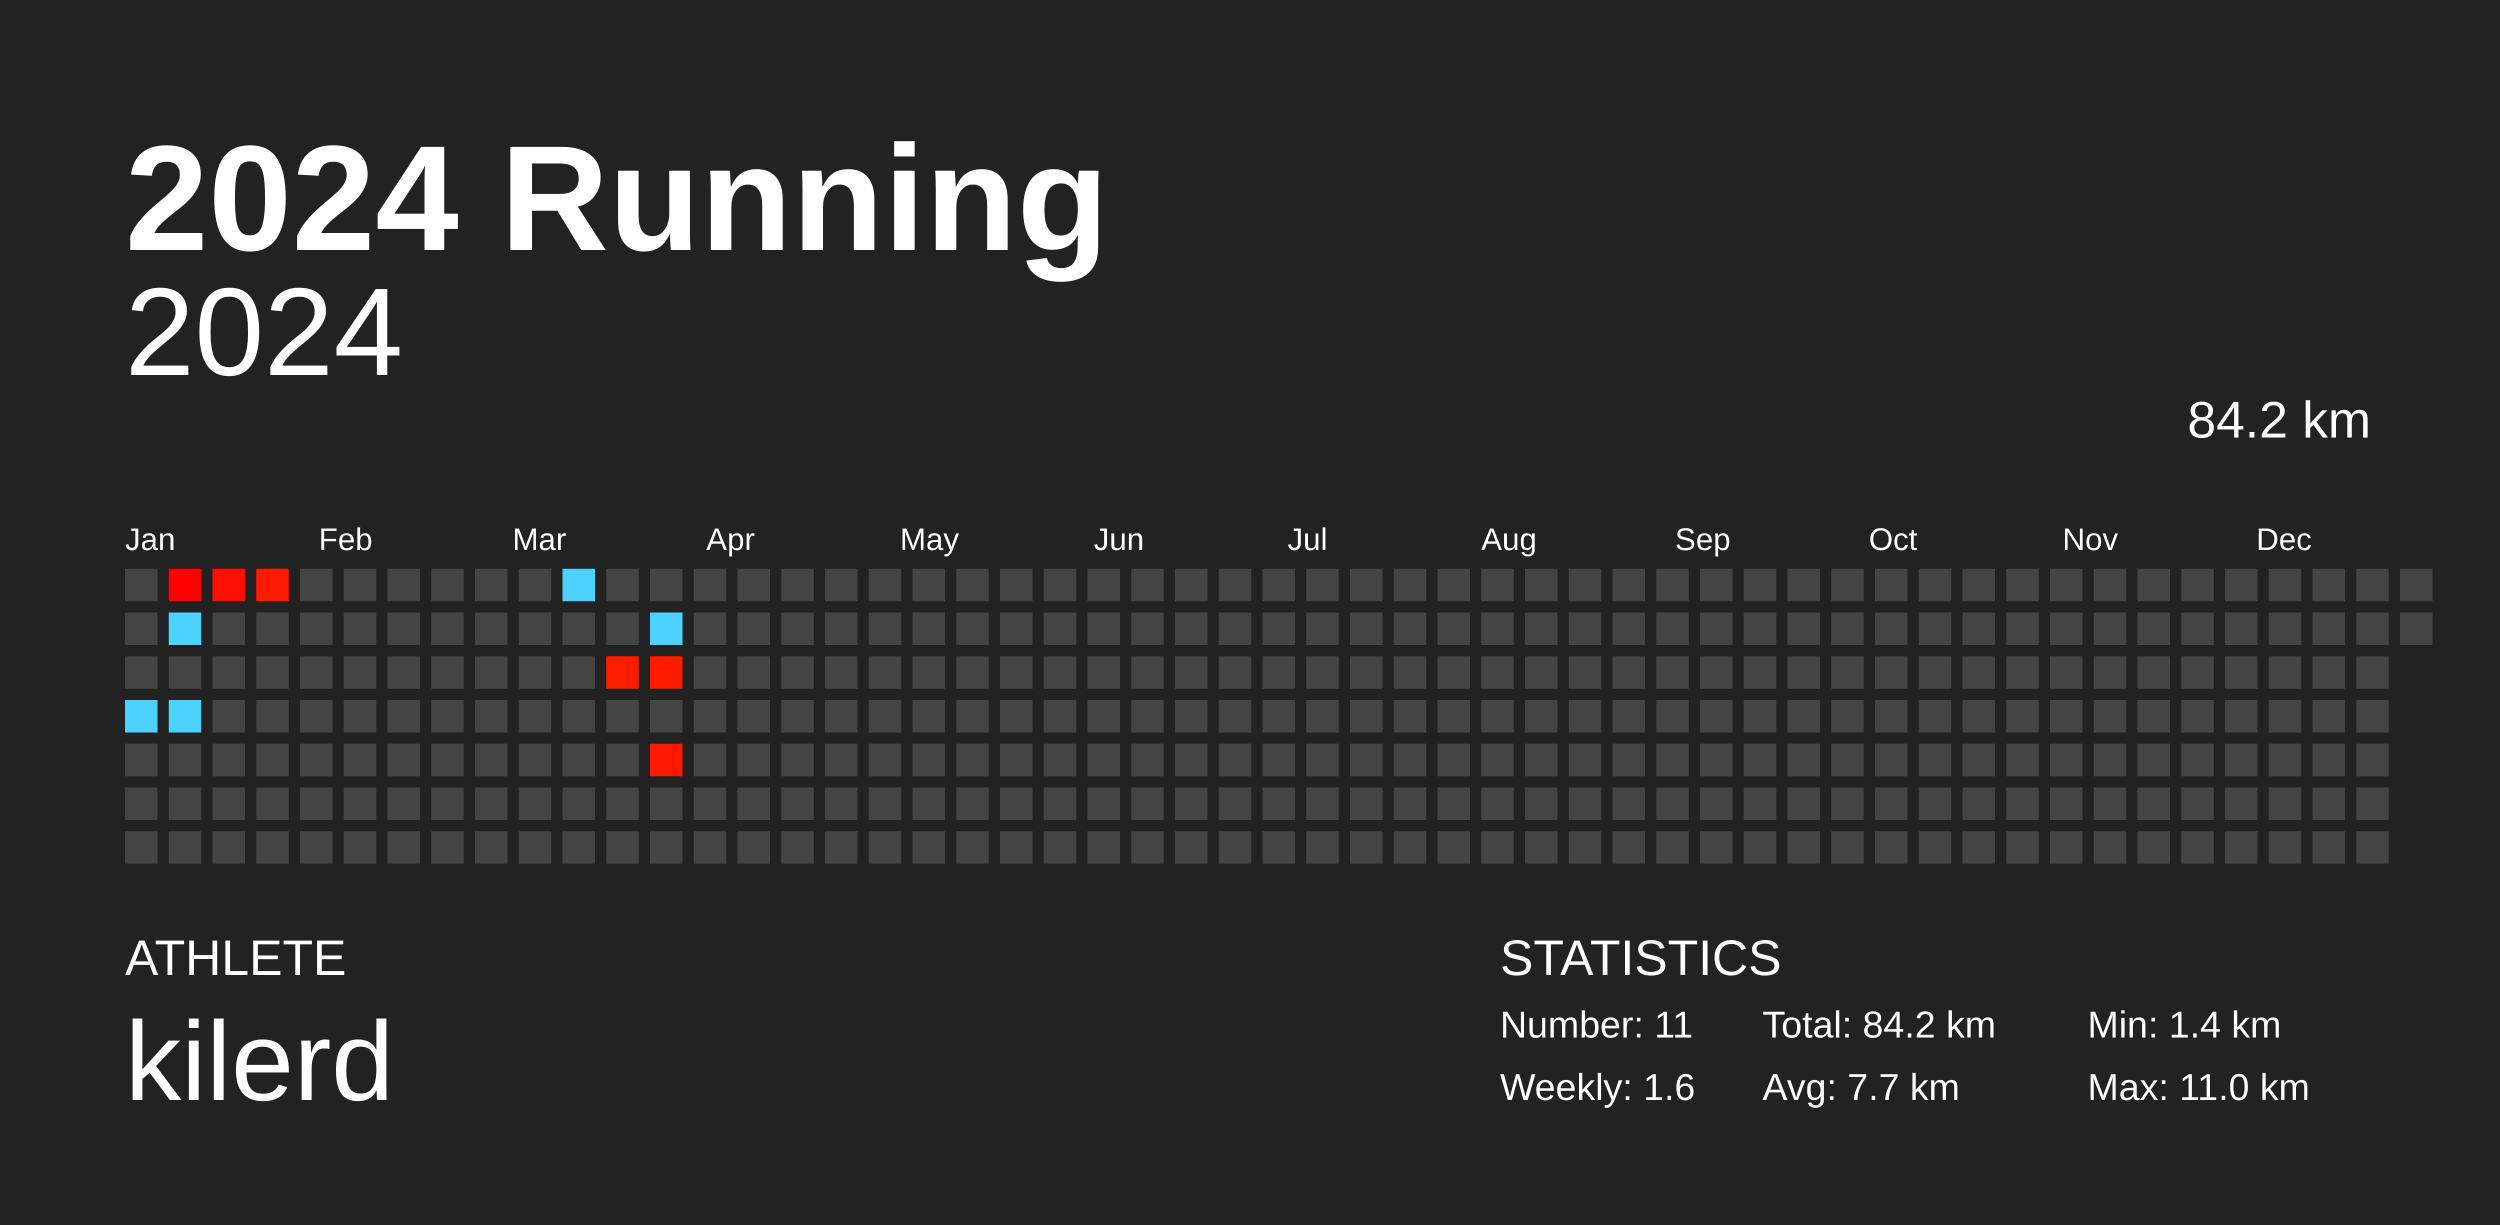
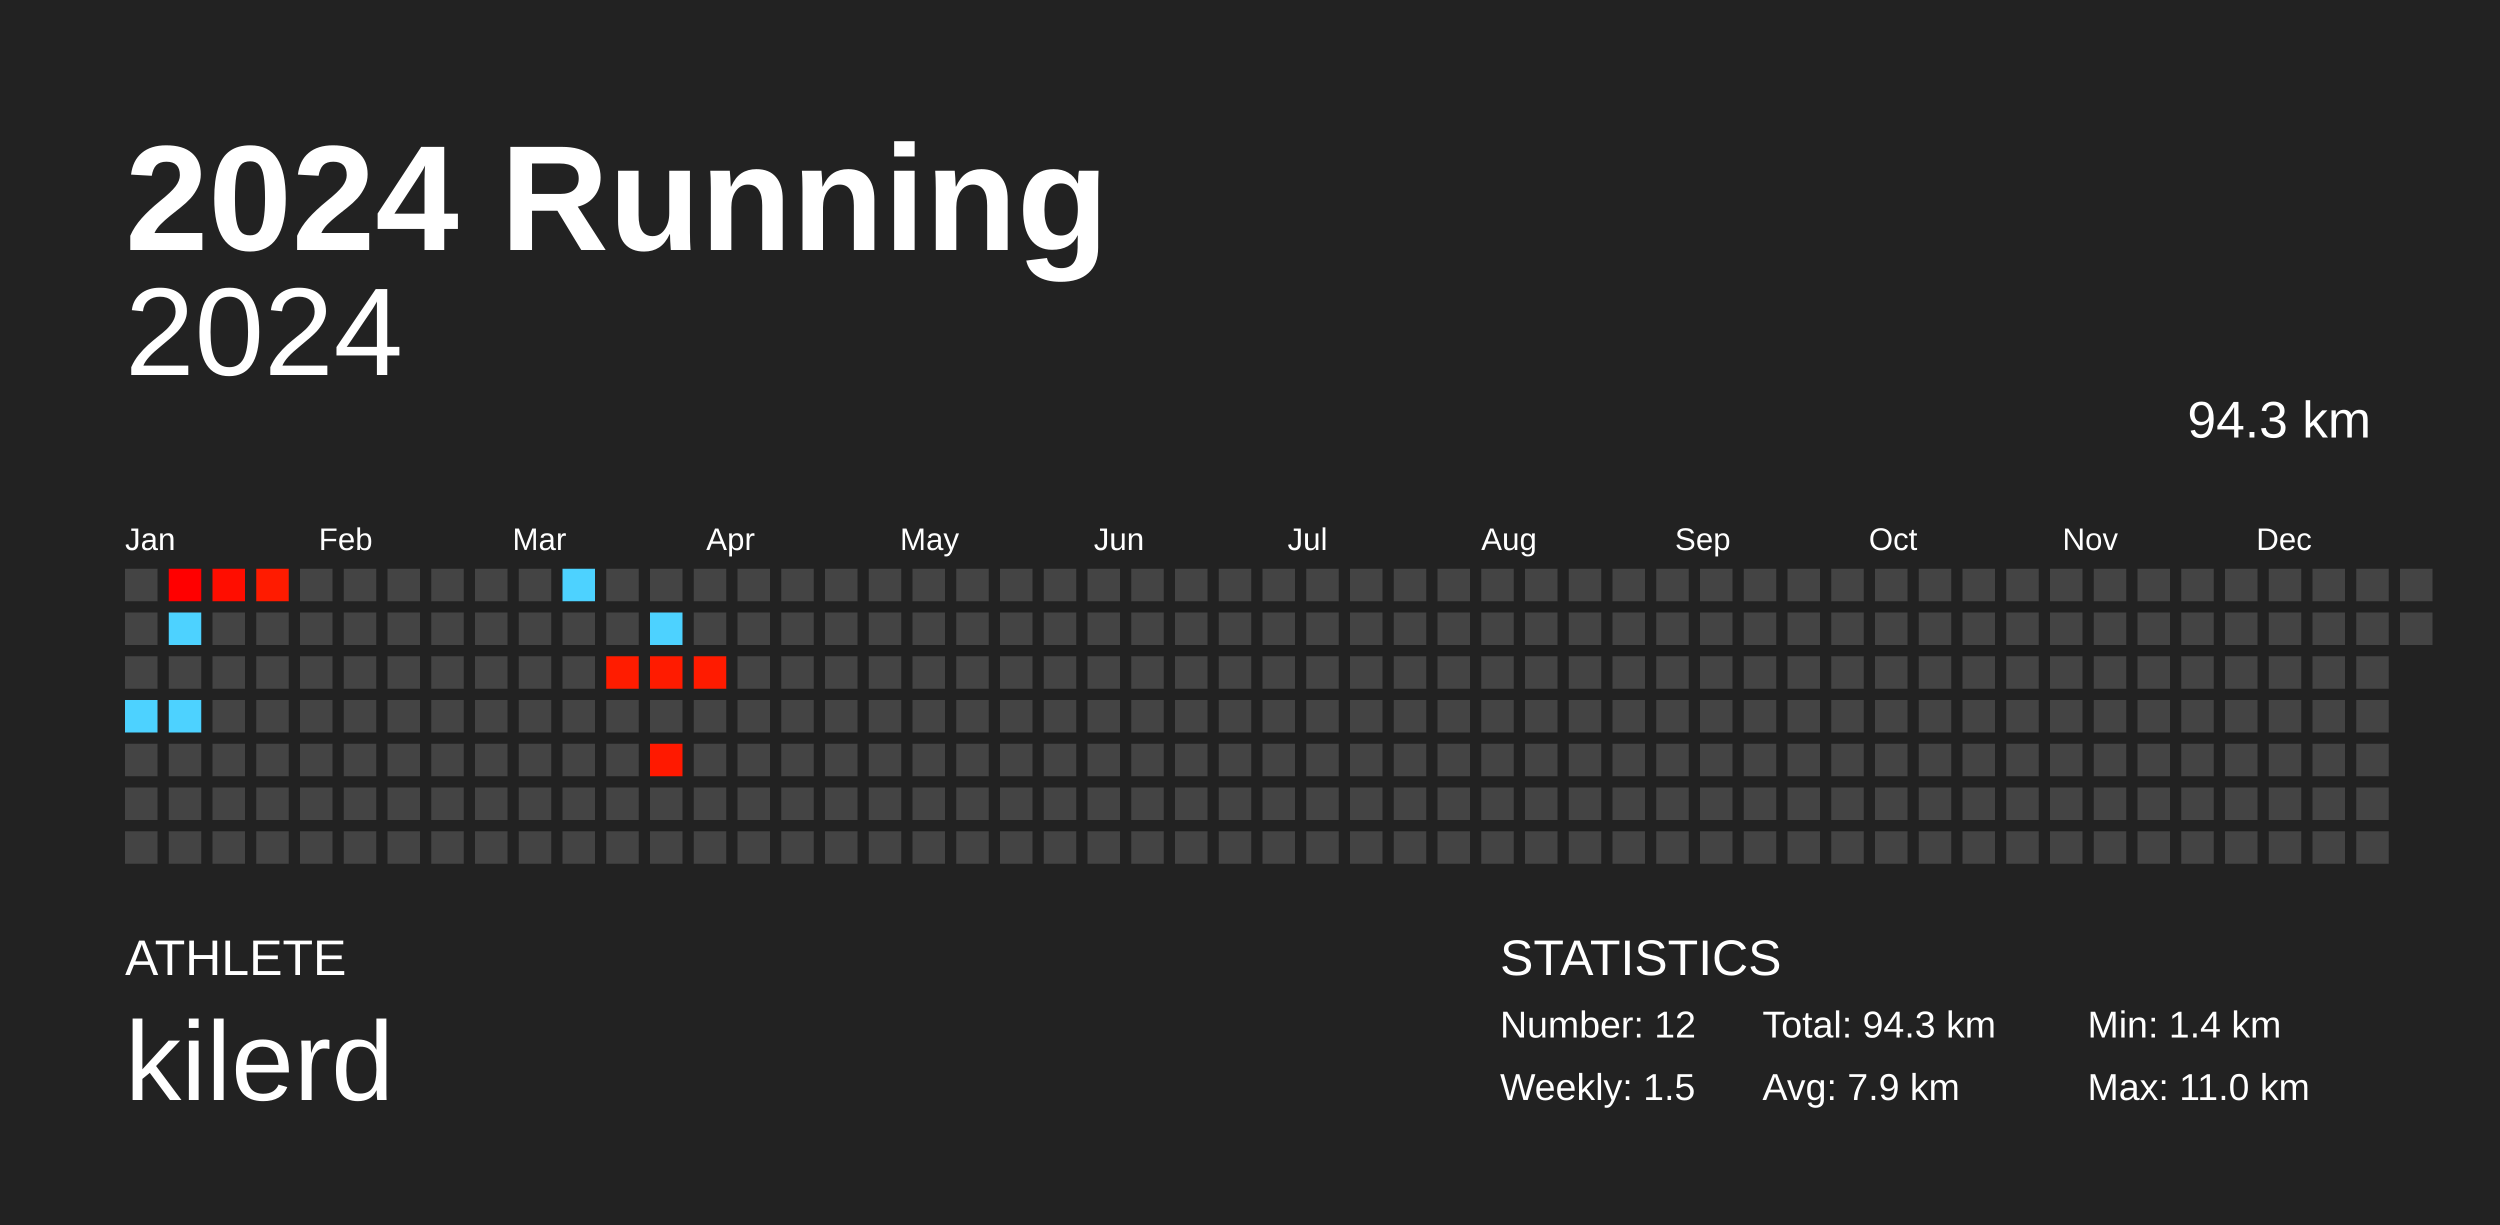
<svg xmlns="http://www.w3.org/2000/svg" baseProfile="full" height="98mm" version="1.1" viewBox="0,0,200,98" width="200mm">
  <defs />
  <rect fill="#222222" height="98" width="200" x="0" y="0" />
  <text fill="#FFFFFF" style="font-size:12px; font-family:Arial; font-weight:bold;" x="10" y="20">2024 Running</text>
  <text fill="#FFFFFF" style="font-size:4px; font-family:Arial" x="10" y="78">ATHLETE</text>
  <text fill="#FFFFFF" style="font-size:9px; font-family:Arial" x="10" y="88">kilerd</text>
  <text fill="#FFFFFF" style="font-size:4px; font-family:Arial" x="120" y="78">STATISTICS</text>
-   <text fill="#FFFFFF" style="font-size:3px; font-family:Arial" x="120" y="83">Number: 11</text>
-   <text fill="#FFFFFF" style="font-size:3px; font-family:Arial" x="120" y="88">Weekly: 1.6</text>
-   <text fill="#FFFFFF" style="font-size:3px; font-family:Arial" x="141" y="83">Total: 84.2 km</text>
-   <text fill="#FFFFFF" style="font-size:3px; font-family:Arial" x="141" y="88">Avg: 7.7 km</text>
+   <text fill="#FFFFFF" style="font-size:3px; font-family:Arial" x="120" y="83">Number: 12</text>
+   <text fill="#FFFFFF" style="font-size:3px; font-family:Arial" x="120" y="88">Weekly: 1.5</text>
+   <text fill="#FFFFFF" style="font-size:3px; font-family:Arial" x="141" y="83">Total: 94.3 km</text>
+   <text fill="#FFFFFF" style="font-size:3px; font-family:Arial" x="141" y="88">Avg: 7.9 km</text>
  <text fill="#FFFFFF" style="font-size:3px; font-family:Arial" x="167" y="83">Min: 1.4 km</text>
  <text fill="#FFFFFF" style="font-size:3px; font-family:Arial" x="167" y="88">Max: 11.0 km</text>
  <text alignment-baseline="hanging" fill="#FFFFFF" style="font-size:10.0px; font-family:Arial;" x="10" y="30">2024</text>
-   <text alignment-baseline="hanging" fill="#FFFFFF" style="font-size:4.125px; font-family:Arial;" x="175" y="35">84.2 km</text>
+   <text alignment-baseline="hanging" fill="#FFFFFF" style="font-size:4.125px; font-family:Arial;" x="175" y="35">94.3 km</text>
  <text fill="#FFFFFF" style="font-size:2.5px; font-family:Arial" x="10.0" y="44">Jan</text>
  <text fill="#FFFFFF" style="font-size:2.5px; font-family:Arial" x="25.5" y="44">Feb</text>
  <text fill="#FFFFFF" style="font-size:2.5px; font-family:Arial" x="41.0" y="44">Mar</text>
  <text fill="#FFFFFF" style="font-size:2.5px; font-family:Arial" x="56.5" y="44">Apr</text>
  <text fill="#FFFFFF" style="font-size:2.5px; font-family:Arial" x="72.0" y="44">May</text>
  <text fill="#FFFFFF" style="font-size:2.5px; font-family:Arial" x="87.5" y="44">Jun</text>
  <text fill="#FFFFFF" style="font-size:2.5px; font-family:Arial" x="103.0" y="44">Jul</text>
  <text fill="#FFFFFF" style="font-size:2.5px; font-family:Arial" x="118.5" y="44">Aug</text>
  <text fill="#FFFFFF" style="font-size:2.5px; font-family:Arial" x="134.0" y="44">Sep</text>
  <text fill="#FFFFFF" style="font-size:2.5px; font-family:Arial" x="149.5" y="44">Oct</text>
  <text fill="#FFFFFF" style="font-size:2.5px; font-family:Arial" x="165.0" y="44">Nov</text>
  <text fill="#FFFFFF" style="font-size:2.5px; font-family:Arial" x="180.5" y="44">Dec</text>
  <rect fill="#444444" height="2.6" width="2.6" x="10.0" y="45.5" />
  <rect fill="#444444" height="2.6" width="2.6" x="10.0" y="49.0" />
  <rect fill="#444444" height="2.6" width="2.6" x="10.0" y="52.5" />
  <rect fill="#4dd2ff" height="2.6" width="2.6" x="10.0" y="56.0" />
  <rect fill="#444444" height="2.6" width="2.6" x="10.0" y="59.5" />
  <rect fill="#444444" height="2.6" width="2.6" x="10.0" y="63.0" />
  <rect fill="#444444" height="2.6" width="2.6" x="10.0" y="66.5" />
  <rect fill="#ff0000" height="2.6" width="2.6" x="13.5" y="45.5" />
  <rect fill="#4dd2ff" height="2.6" width="2.6" x="13.5" y="49.0" />
  <rect fill="#444444" height="2.6" width="2.6" x="13.5" y="52.5" />
  <rect fill="#4dd2ff" height="2.6" width="2.6" x="13.5" y="56.0" />
  <rect fill="#444444" height="2.6" width="2.6" x="13.5" y="59.5" />
  <rect fill="#444444" height="2.6" width="2.6" x="13.5" y="63.0" />
  <rect fill="#444444" height="2.6" width="2.6" x="13.5" y="66.5" />
  <rect fill="#ff0d00" height="2.6" width="2.6" x="17.0" y="45.5" />
  <rect fill="#444444" height="2.6" width="2.6" x="17.0" y="49.0" />
  <rect fill="#444444" height="2.6" width="2.6" x="17.0" y="52.5" />
  <rect fill="#444444" height="2.6" width="2.6" x="17.0" y="56.0" />
  <rect fill="#444444" height="2.6" width="2.6" x="17.0" y="59.5" />
  <rect fill="#444444" height="2.6" width="2.6" x="17.0" y="63.0" />
  <rect fill="#444444" height="2.6" width="2.6" x="17.0" y="66.5" />
  <rect fill="#ff1b00" height="2.6" width="2.6" x="20.5" y="45.5" />
  <rect fill="#444444" height="2.6" width="2.6" x="20.5" y="49.0" />
  <rect fill="#444444" height="2.6" width="2.6" x="20.5" y="52.5" />
  <rect fill="#444444" height="2.6" width="2.6" x="20.5" y="56.0" />
  <rect fill="#444444" height="2.6" width="2.6" x="20.5" y="59.5" />
  <rect fill="#444444" height="2.6" width="2.6" x="20.5" y="63.0" />
  <rect fill="#444444" height="2.6" width="2.6" x="20.5" y="66.5" />
  <rect fill="#444444" height="2.6" width="2.6" x="24.0" y="45.5" />
  <rect fill="#444444" height="2.6" width="2.6" x="24.0" y="49.0" />
  <rect fill="#444444" height="2.6" width="2.6" x="24.0" y="52.5" />
  <rect fill="#444444" height="2.6" width="2.6" x="24.0" y="56.0" />
  <rect fill="#444444" height="2.6" width="2.6" x="24.0" y="59.5" />
  <rect fill="#444444" height="2.6" width="2.6" x="24.0" y="63.0" />
  <rect fill="#444444" height="2.6" width="2.6" x="24.0" y="66.5" />
  <rect fill="#444444" height="2.6" width="2.6" x="27.5" y="45.5" />
  <rect fill="#444444" height="2.6" width="2.6" x="27.5" y="49.0" />
  <rect fill="#444444" height="2.6" width="2.6" x="27.5" y="52.5" />
  <rect fill="#444444" height="2.6" width="2.6" x="27.5" y="56.0" />
  <rect fill="#444444" height="2.6" width="2.6" x="27.5" y="59.5" />
  <rect fill="#444444" height="2.6" width="2.6" x="27.5" y="63.0" />
  <rect fill="#444444" height="2.6" width="2.6" x="27.5" y="66.5" />
  <rect fill="#444444" height="2.6" width="2.6" x="31.0" y="45.5" />
  <rect fill="#444444" height="2.6" width="2.6" x="31.0" y="49.0" />
  <rect fill="#444444" height="2.6" width="2.6" x="31.0" y="52.5" />
  <rect fill="#444444" height="2.6" width="2.6" x="31.0" y="56.0" />
  <rect fill="#444444" height="2.6" width="2.6" x="31.0" y="59.5" />
  <rect fill="#444444" height="2.6" width="2.6" x="31.0" y="63.0" />
  <rect fill="#444444" height="2.6" width="2.6" x="31.0" y="66.5" />
  <rect fill="#444444" height="2.6" width="2.6" x="34.5" y="45.5" />
  <rect fill="#444444" height="2.6" width="2.6" x="34.5" y="49.0" />
  <rect fill="#444444" height="2.6" width="2.6" x="34.5" y="52.5" />
  <rect fill="#444444" height="2.6" width="2.6" x="34.5" y="56.0" />
  <rect fill="#444444" height="2.6" width="2.6" x="34.5" y="59.5" />
  <rect fill="#444444" height="2.6" width="2.6" x="34.5" y="63.0" />
  <rect fill="#444444" height="2.6" width="2.6" x="34.5" y="66.5" />
  <rect fill="#444444" height="2.6" width="2.6" x="38.0" y="45.5" />
  <rect fill="#444444" height="2.6" width="2.6" x="38.0" y="49.0" />
  <rect fill="#444444" height="2.6" width="2.6" x="38.0" y="52.5" />
  <rect fill="#444444" height="2.6" width="2.6" x="38.0" y="56.0" />
  <rect fill="#444444" height="2.6" width="2.6" x="38.0" y="59.5" />
  <rect fill="#444444" height="2.6" width="2.6" x="38.0" y="63.0" />
  <rect fill="#444444" height="2.6" width="2.6" x="38.0" y="66.5" />
  <rect fill="#444444" height="2.6" width="2.6" x="41.5" y="45.5" />
  <rect fill="#444444" height="2.6" width="2.6" x="41.5" y="49.0" />
  <rect fill="#444444" height="2.6" width="2.6" x="41.5" y="52.5" />
  <rect fill="#444444" height="2.6" width="2.6" x="41.5" y="56.0" />
  <rect fill="#444444" height="2.6" width="2.6" x="41.5" y="59.5" />
  <rect fill="#444444" height="2.6" width="2.6" x="41.5" y="63.0" />
  <rect fill="#444444" height="2.6" width="2.6" x="41.5" y="66.5" />
  <rect fill="#4dd2ff" height="2.6" width="2.6" x="45.0" y="45.5" />
  <rect fill="#444444" height="2.6" width="2.6" x="45.0" y="49.0" />
  <rect fill="#444444" height="2.6" width="2.6" x="45.0" y="52.5" />
  <rect fill="#444444" height="2.6" width="2.6" x="45.0" y="56.0" />
  <rect fill="#444444" height="2.6" width="2.6" x="45.0" y="59.5" />
  <rect fill="#444444" height="2.6" width="2.6" x="45.0" y="63.0" />
  <rect fill="#444444" height="2.6" width="2.6" x="45.0" y="66.5" />
  <rect fill="#444444" height="2.6" width="2.6" x="48.5" y="45.5" />
  <rect fill="#444444" height="2.6" width="2.6" x="48.5" y="49.0" />
  <rect fill="#ff1c00" height="2.6" width="2.6" x="48.5" y="52.5" />
  <rect fill="#444444" height="2.6" width="2.6" x="48.5" y="56.0" />
  <rect fill="#444444" height="2.6" width="2.6" x="48.5" y="59.5" />
  <rect fill="#444444" height="2.6" width="2.6" x="48.5" y="63.0" />
  <rect fill="#444444" height="2.6" width="2.6" x="48.5" y="66.5" />
  <rect fill="#444444" height="2.6" width="2.6" x="52.0" y="45.5" />
  <rect fill="#4dd2ff" height="2.6" width="2.6" x="52.0" y="49.0" />
  <rect fill="#ff1b00" height="2.6" width="2.6" x="52.0" y="52.5" />
  <rect fill="#444444" height="2.6" width="2.6" x="52.0" y="56.0" />
  <rect fill="#ff1900" height="2.6" width="2.6" x="52.0" y="59.5" />
  <rect fill="#444444" height="2.6" width="2.6" x="52.0" y="63.0" />
  <rect fill="#444444" height="2.6" width="2.6" x="52.0" y="66.5" />
  <rect fill="#444444" height="2.6" width="2.6" x="55.5" y="45.5" />
  <rect fill="#444444" height="2.6" width="2.6" x="55.5" y="49.0" />
-   <rect fill="#444444" height="2.6" width="2.6" x="55.5" y="52.5" />
+   <rect fill="#ff1b00" height="2.6" width="2.6" x="55.5" y="52.5" />
  <rect fill="#444444" height="2.6" width="2.6" x="55.5" y="56.0" />
  <rect fill="#444444" height="2.6" width="2.6" x="55.5" y="59.5" />
  <rect fill="#444444" height="2.6" width="2.6" x="55.5" y="63.0" />
  <rect fill="#444444" height="2.6" width="2.6" x="55.5" y="66.5" />
  <rect fill="#444444" height="2.6" width="2.6" x="59.0" y="45.5" />
  <rect fill="#444444" height="2.6" width="2.6" x="59.0" y="49.0" />
  <rect fill="#444444" height="2.6" width="2.6" x="59.0" y="52.5" />
  <rect fill="#444444" height="2.6" width="2.6" x="59.0" y="56.0" />
  <rect fill="#444444" height="2.6" width="2.6" x="59.0" y="59.5" />
  <rect fill="#444444" height="2.6" width="2.6" x="59.0" y="63.0" />
  <rect fill="#444444" height="2.6" width="2.6" x="59.0" y="66.5" />
  <rect fill="#444444" height="2.6" width="2.6" x="62.5" y="45.5" />
  <rect fill="#444444" height="2.6" width="2.6" x="62.5" y="49.0" />
  <rect fill="#444444" height="2.6" width="2.6" x="62.5" y="52.5" />
  <rect fill="#444444" height="2.6" width="2.6" x="62.5" y="56.0" />
  <rect fill="#444444" height="2.6" width="2.6" x="62.5" y="59.5" />
  <rect fill="#444444" height="2.6" width="2.6" x="62.5" y="63.0" />
  <rect fill="#444444" height="2.6" width="2.6" x="62.5" y="66.5" />
  <rect fill="#444444" height="2.6" width="2.6" x="66.0" y="45.5" />
  <rect fill="#444444" height="2.6" width="2.6" x="66.0" y="49.0" />
  <rect fill="#444444" height="2.6" width="2.6" x="66.0" y="52.5" />
  <rect fill="#444444" height="2.6" width="2.6" x="66.0" y="56.0" />
  <rect fill="#444444" height="2.6" width="2.6" x="66.0" y="59.5" />
  <rect fill="#444444" height="2.6" width="2.6" x="66.0" y="63.0" />
  <rect fill="#444444" height="2.6" width="2.6" x="66.0" y="66.5" />
  <rect fill="#444444" height="2.6" width="2.6" x="69.5" y="45.5" />
  <rect fill="#444444" height="2.6" width="2.6" x="69.5" y="49.0" />
  <rect fill="#444444" height="2.6" width="2.6" x="69.5" y="52.5" />
  <rect fill="#444444" height="2.6" width="2.6" x="69.5" y="56.0" />
  <rect fill="#444444" height="2.6" width="2.6" x="69.5" y="59.5" />
  <rect fill="#444444" height="2.6" width="2.6" x="69.5" y="63.0" />
  <rect fill="#444444" height="2.6" width="2.6" x="69.5" y="66.5" />
  <rect fill="#444444" height="2.6" width="2.6" x="73.0" y="45.5" />
  <rect fill="#444444" height="2.6" width="2.6" x="73.0" y="49.0" />
  <rect fill="#444444" height="2.6" width="2.6" x="73.0" y="52.5" />
  <rect fill="#444444" height="2.6" width="2.6" x="73.0" y="56.0" />
  <rect fill="#444444" height="2.6" width="2.6" x="73.0" y="59.5" />
  <rect fill="#444444" height="2.6" width="2.6" x="73.0" y="63.0" />
  <rect fill="#444444" height="2.6" width="2.6" x="73.0" y="66.5" />
  <rect fill="#444444" height="2.6" width="2.6" x="76.5" y="45.5" />
  <rect fill="#444444" height="2.6" width="2.6" x="76.5" y="49.0" />
  <rect fill="#444444" height="2.6" width="2.6" x="76.5" y="52.5" />
  <rect fill="#444444" height="2.6" width="2.6" x="76.5" y="56.0" />
  <rect fill="#444444" height="2.6" width="2.6" x="76.5" y="59.5" />
  <rect fill="#444444" height="2.6" width="2.6" x="76.5" y="63.0" />
  <rect fill="#444444" height="2.6" width="2.6" x="76.5" y="66.5" />
  <rect fill="#444444" height="2.6" width="2.6" x="80.0" y="45.5" />
  <rect fill="#444444" height="2.6" width="2.6" x="80.0" y="49.0" />
  <rect fill="#444444" height="2.6" width="2.6" x="80.0" y="52.5" />
  <rect fill="#444444" height="2.6" width="2.6" x="80.0" y="56.0" />
  <rect fill="#444444" height="2.6" width="2.6" x="80.0" y="59.5" />
  <rect fill="#444444" height="2.6" width="2.6" x="80.0" y="63.0" />
  <rect fill="#444444" height="2.6" width="2.6" x="80.0" y="66.5" />
  <rect fill="#444444" height="2.6" width="2.6" x="83.5" y="45.5" />
  <rect fill="#444444" height="2.6" width="2.6" x="83.5" y="49.0" />
  <rect fill="#444444" height="2.6" width="2.6" x="83.5" y="52.5" />
  <rect fill="#444444" height="2.6" width="2.6" x="83.5" y="56.0" />
  <rect fill="#444444" height="2.6" width="2.6" x="83.5" y="59.5" />
  <rect fill="#444444" height="2.6" width="2.6" x="83.5" y="63.0" />
  <rect fill="#444444" height="2.6" width="2.6" x="83.5" y="66.5" />
  <rect fill="#444444" height="2.6" width="2.6" x="87.0" y="45.5" />
  <rect fill="#444444" height="2.6" width="2.6" x="87.0" y="49.0" />
  <rect fill="#444444" height="2.6" width="2.6" x="87.0" y="52.5" />
  <rect fill="#444444" height="2.6" width="2.6" x="87.0" y="56.0" />
  <rect fill="#444444" height="2.6" width="2.6" x="87.0" y="59.5" />
  <rect fill="#444444" height="2.6" width="2.6" x="87.0" y="63.0" />
  <rect fill="#444444" height="2.6" width="2.6" x="87.0" y="66.5" />
  <rect fill="#444444" height="2.6" width="2.6" x="90.5" y="45.5" />
  <rect fill="#444444" height="2.6" width="2.6" x="90.5" y="49.0" />
  <rect fill="#444444" height="2.6" width="2.6" x="90.5" y="52.5" />
  <rect fill="#444444" height="2.6" width="2.6" x="90.5" y="56.0" />
  <rect fill="#444444" height="2.6" width="2.6" x="90.5" y="59.5" />
  <rect fill="#444444" height="2.6" width="2.6" x="90.5" y="63.0" />
  <rect fill="#444444" height="2.6" width="2.6" x="90.5" y="66.5" />
  <rect fill="#444444" height="2.6" width="2.6" x="94.0" y="45.5" />
  <rect fill="#444444" height="2.6" width="2.6" x="94.0" y="49.0" />
  <rect fill="#444444" height="2.6" width="2.6" x="94.0" y="52.5" />
  <rect fill="#444444" height="2.6" width="2.6" x="94.0" y="56.0" />
  <rect fill="#444444" height="2.6" width="2.6" x="94.0" y="59.5" />
  <rect fill="#444444" height="2.6" width="2.6" x="94.0" y="63.0" />
  <rect fill="#444444" height="2.6" width="2.6" x="94.0" y="66.5" />
  <rect fill="#444444" height="2.6" width="2.6" x="97.5" y="45.5" />
  <rect fill="#444444" height="2.6" width="2.6" x="97.5" y="49.0" />
  <rect fill="#444444" height="2.6" width="2.6" x="97.5" y="52.5" />
  <rect fill="#444444" height="2.6" width="2.6" x="97.5" y="56.0" />
  <rect fill="#444444" height="2.6" width="2.6" x="97.5" y="59.5" />
  <rect fill="#444444" height="2.6" width="2.6" x="97.5" y="63.0" />
  <rect fill="#444444" height="2.6" width="2.6" x="97.5" y="66.5" />
  <rect fill="#444444" height="2.6" width="2.6" x="101.0" y="45.5" />
  <rect fill="#444444" height="2.6" width="2.6" x="101.0" y="49.0" />
  <rect fill="#444444" height="2.6" width="2.6" x="101.0" y="52.5" />
  <rect fill="#444444" height="2.6" width="2.6" x="101.0" y="56.0" />
  <rect fill="#444444" height="2.6" width="2.6" x="101.0" y="59.5" />
  <rect fill="#444444" height="2.6" width="2.6" x="101.0" y="63.0" />
  <rect fill="#444444" height="2.6" width="2.6" x="101.0" y="66.5" />
  <rect fill="#444444" height="2.6" width="2.6" x="104.5" y="45.5" />
  <rect fill="#444444" height="2.6" width="2.6" x="104.5" y="49.0" />
  <rect fill="#444444" height="2.6" width="2.6" x="104.5" y="52.5" />
  <rect fill="#444444" height="2.6" width="2.6" x="104.5" y="56.0" />
  <rect fill="#444444" height="2.6" width="2.6" x="104.5" y="59.5" />
  <rect fill="#444444" height="2.6" width="2.6" x="104.5" y="63.0" />
  <rect fill="#444444" height="2.6" width="2.6" x="104.5" y="66.5" />
  <rect fill="#444444" height="2.6" width="2.6" x="108.0" y="45.5" />
  <rect fill="#444444" height="2.6" width="2.6" x="108.0" y="49.0" />
  <rect fill="#444444" height="2.6" width="2.6" x="108.0" y="52.5" />
  <rect fill="#444444" height="2.6" width="2.6" x="108.0" y="56.0" />
  <rect fill="#444444" height="2.6" width="2.6" x="108.0" y="59.5" />
  <rect fill="#444444" height="2.6" width="2.6" x="108.0" y="63.0" />
  <rect fill="#444444" height="2.6" width="2.6" x="108.0" y="66.5" />
  <rect fill="#444444" height="2.6" width="2.6" x="111.5" y="45.5" />
  <rect fill="#444444" height="2.6" width="2.6" x="111.5" y="49.0" />
  <rect fill="#444444" height="2.6" width="2.6" x="111.5" y="52.5" />
  <rect fill="#444444" height="2.6" width="2.6" x="111.5" y="56.0" />
  <rect fill="#444444" height="2.6" width="2.6" x="111.5" y="59.5" />
  <rect fill="#444444" height="2.6" width="2.6" x="111.5" y="63.0" />
  <rect fill="#444444" height="2.6" width="2.6" x="111.5" y="66.5" />
  <rect fill="#444444" height="2.6" width="2.6" x="115.0" y="45.5" />
  <rect fill="#444444" height="2.6" width="2.6" x="115.0" y="49.0" />
  <rect fill="#444444" height="2.6" width="2.6" x="115.0" y="52.5" />
  <rect fill="#444444" height="2.6" width="2.6" x="115.0" y="56.0" />
  <rect fill="#444444" height="2.6" width="2.6" x="115.0" y="59.5" />
  <rect fill="#444444" height="2.6" width="2.6" x="115.0" y="63.0" />
  <rect fill="#444444" height="2.6" width="2.6" x="115.0" y="66.5" />
  <rect fill="#444444" height="2.6" width="2.6" x="118.5" y="45.5" />
  <rect fill="#444444" height="2.6" width="2.6" x="118.5" y="49.0" />
  <rect fill="#444444" height="2.6" width="2.6" x="118.5" y="52.5" />
  <rect fill="#444444" height="2.6" width="2.6" x="118.5" y="56.0" />
  <rect fill="#444444" height="2.6" width="2.6" x="118.5" y="59.5" />
  <rect fill="#444444" height="2.6" width="2.6" x="118.5" y="63.0" />
  <rect fill="#444444" height="2.6" width="2.6" x="118.5" y="66.5" />
  <rect fill="#444444" height="2.6" width="2.6" x="122.0" y="45.5" />
  <rect fill="#444444" height="2.6" width="2.6" x="122.0" y="49.0" />
  <rect fill="#444444" height="2.6" width="2.6" x="122.0" y="52.5" />
  <rect fill="#444444" height="2.6" width="2.6" x="122.0" y="56.0" />
  <rect fill="#444444" height="2.6" width="2.6" x="122.0" y="59.5" />
  <rect fill="#444444" height="2.6" width="2.6" x="122.0" y="63.0" />
  <rect fill="#444444" height="2.6" width="2.6" x="122.0" y="66.5" />
  <rect fill="#444444" height="2.6" width="2.6" x="125.5" y="45.5" />
  <rect fill="#444444" height="2.6" width="2.6" x="125.5" y="49.0" />
  <rect fill="#444444" height="2.6" width="2.6" x="125.5" y="52.5" />
  <rect fill="#444444" height="2.6" width="2.6" x="125.5" y="56.0" />
  <rect fill="#444444" height="2.6" width="2.6" x="125.5" y="59.5" />
  <rect fill="#444444" height="2.6" width="2.6" x="125.5" y="63.0" />
  <rect fill="#444444" height="2.6" width="2.6" x="125.5" y="66.5" />
  <rect fill="#444444" height="2.6" width="2.6" x="129.0" y="45.5" />
  <rect fill="#444444" height="2.6" width="2.6" x="129.0" y="49.0" />
  <rect fill="#444444" height="2.6" width="2.6" x="129.0" y="52.5" />
  <rect fill="#444444" height="2.6" width="2.6" x="129.0" y="56.0" />
  <rect fill="#444444" height="2.6" width="2.6" x="129.0" y="59.5" />
  <rect fill="#444444" height="2.6" width="2.6" x="129.0" y="63.0" />
  <rect fill="#444444" height="2.6" width="2.6" x="129.0" y="66.5" />
  <rect fill="#444444" height="2.6" width="2.6" x="132.5" y="45.5" />
  <rect fill="#444444" height="2.6" width="2.6" x="132.5" y="49.0" />
  <rect fill="#444444" height="2.6" width="2.6" x="132.5" y="52.5" />
  <rect fill="#444444" height="2.6" width="2.6" x="132.5" y="56.0" />
  <rect fill="#444444" height="2.6" width="2.6" x="132.5" y="59.5" />
  <rect fill="#444444" height="2.6" width="2.6" x="132.5" y="63.0" />
  <rect fill="#444444" height="2.6" width="2.6" x="132.5" y="66.5" />
  <rect fill="#444444" height="2.6" width="2.6" x="136.0" y="45.5" />
  <rect fill="#444444" height="2.6" width="2.6" x="136.0" y="49.0" />
  <rect fill="#444444" height="2.6" width="2.6" x="136.0" y="52.5" />
  <rect fill="#444444" height="2.6" width="2.6" x="136.0" y="56.0" />
  <rect fill="#444444" height="2.6" width="2.6" x="136.0" y="59.5" />
  <rect fill="#444444" height="2.6" width="2.6" x="136.0" y="63.0" />
  <rect fill="#444444" height="2.6" width="2.6" x="136.0" y="66.5" />
  <rect fill="#444444" height="2.6" width="2.6" x="139.5" y="45.5" />
  <rect fill="#444444" height="2.6" width="2.6" x="139.5" y="49.0" />
  <rect fill="#444444" height="2.6" width="2.6" x="139.5" y="52.5" />
  <rect fill="#444444" height="2.6" width="2.6" x="139.5" y="56.0" />
  <rect fill="#444444" height="2.6" width="2.6" x="139.5" y="59.5" />
  <rect fill="#444444" height="2.6" width="2.6" x="139.5" y="63.0" />
  <rect fill="#444444" height="2.6" width="2.6" x="139.5" y="66.5" />
  <rect fill="#444444" height="2.6" width="2.6" x="143.0" y="45.5" />
  <rect fill="#444444" height="2.6" width="2.6" x="143.0" y="49.0" />
  <rect fill="#444444" height="2.6" width="2.6" x="143.0" y="52.5" />
  <rect fill="#444444" height="2.6" width="2.6" x="143.0" y="56.0" />
  <rect fill="#444444" height="2.6" width="2.6" x="143.0" y="59.5" />
  <rect fill="#444444" height="2.6" width="2.6" x="143.0" y="63.0" />
  <rect fill="#444444" height="2.6" width="2.6" x="143.0" y="66.5" />
  <rect fill="#444444" height="2.6" width="2.6" x="146.5" y="45.5" />
  <rect fill="#444444" height="2.6" width="2.6" x="146.5" y="49.0" />
  <rect fill="#444444" height="2.6" width="2.6" x="146.5" y="52.5" />
  <rect fill="#444444" height="2.6" width="2.6" x="146.5" y="56.0" />
  <rect fill="#444444" height="2.6" width="2.6" x="146.5" y="59.5" />
  <rect fill="#444444" height="2.6" width="2.6" x="146.5" y="63.0" />
  <rect fill="#444444" height="2.6" width="2.6" x="146.5" y="66.5" />
  <rect fill="#444444" height="2.6" width="2.6" x="150.0" y="45.5" />
  <rect fill="#444444" height="2.6" width="2.6" x="150.0" y="49.0" />
  <rect fill="#444444" height="2.6" width="2.6" x="150.0" y="52.5" />
  <rect fill="#444444" height="2.6" width="2.6" x="150.0" y="56.0" />
  <rect fill="#444444" height="2.6" width="2.6" x="150.0" y="59.5" />
  <rect fill="#444444" height="2.6" width="2.6" x="150.0" y="63.0" />
  <rect fill="#444444" height="2.6" width="2.6" x="150.0" y="66.5" />
  <rect fill="#444444" height="2.6" width="2.6" x="153.5" y="45.5" />
  <rect fill="#444444" height="2.6" width="2.6" x="153.5" y="49.0" />
  <rect fill="#444444" height="2.6" width="2.6" x="153.5" y="52.5" />
  <rect fill="#444444" height="2.6" width="2.6" x="153.5" y="56.0" />
  <rect fill="#444444" height="2.6" width="2.6" x="153.5" y="59.5" />
  <rect fill="#444444" height="2.6" width="2.6" x="153.5" y="63.0" />
  <rect fill="#444444" height="2.6" width="2.6" x="153.5" y="66.5" />
  <rect fill="#444444" height="2.6" width="2.6" x="157.0" y="45.5" />
  <rect fill="#444444" height="2.6" width="2.6" x="157.0" y="49.0" />
  <rect fill="#444444" height="2.6" width="2.6" x="157.0" y="52.5" />
  <rect fill="#444444" height="2.6" width="2.6" x="157.0" y="56.0" />
  <rect fill="#444444" height="2.6" width="2.6" x="157.0" y="59.5" />
  <rect fill="#444444" height="2.6" width="2.6" x="157.0" y="63.0" />
  <rect fill="#444444" height="2.6" width="2.6" x="157.0" y="66.5" />
  <rect fill="#444444" height="2.6" width="2.6" x="160.5" y="45.5" />
  <rect fill="#444444" height="2.6" width="2.6" x="160.5" y="49.0" />
  <rect fill="#444444" height="2.6" width="2.6" x="160.5" y="52.5" />
  <rect fill="#444444" height="2.6" width="2.6" x="160.5" y="56.0" />
  <rect fill="#444444" height="2.6" width="2.6" x="160.5" y="59.5" />
  <rect fill="#444444" height="2.6" width="2.6" x="160.5" y="63.0" />
  <rect fill="#444444" height="2.6" width="2.6" x="160.5" y="66.5" />
  <rect fill="#444444" height="2.6" width="2.6" x="164.0" y="45.5" />
  <rect fill="#444444" height="2.6" width="2.6" x="164.0" y="49.0" />
  <rect fill="#444444" height="2.6" width="2.6" x="164.0" y="52.5" />
  <rect fill="#444444" height="2.6" width="2.6" x="164.0" y="56.0" />
  <rect fill="#444444" height="2.6" width="2.6" x="164.0" y="59.5" />
  <rect fill="#444444" height="2.6" width="2.6" x="164.0" y="63.0" />
  <rect fill="#444444" height="2.6" width="2.6" x="164.0" y="66.5" />
  <rect fill="#444444" height="2.6" width="2.6" x="167.5" y="45.5" />
  <rect fill="#444444" height="2.6" width="2.6" x="167.5" y="49.0" />
  <rect fill="#444444" height="2.6" width="2.6" x="167.5" y="52.5" />
  <rect fill="#444444" height="2.6" width="2.6" x="167.5" y="56.0" />
  <rect fill="#444444" height="2.6" width="2.6" x="167.5" y="59.5" />
  <rect fill="#444444" height="2.6" width="2.6" x="167.5" y="63.0" />
  <rect fill="#444444" height="2.6" width="2.6" x="167.5" y="66.5" />
  <rect fill="#444444" height="2.6" width="2.6" x="171.0" y="45.5" />
  <rect fill="#444444" height="2.6" width="2.6" x="171.0" y="49.0" />
  <rect fill="#444444" height="2.6" width="2.6" x="171.0" y="52.5" />
  <rect fill="#444444" height="2.6" width="2.6" x="171.0" y="56.0" />
  <rect fill="#444444" height="2.6" width="2.6" x="171.0" y="59.5" />
  <rect fill="#444444" height="2.6" width="2.6" x="171.0" y="63.0" />
  <rect fill="#444444" height="2.6" width="2.6" x="171.0" y="66.5" />
  <rect fill="#444444" height="2.6" width="2.6" x="174.5" y="45.5" />
  <rect fill="#444444" height="2.6" width="2.6" x="174.5" y="49.0" />
  <rect fill="#444444" height="2.6" width="2.6" x="174.5" y="52.5" />
  <rect fill="#444444" height="2.6" width="2.6" x="174.5" y="56.0" />
  <rect fill="#444444" height="2.6" width="2.6" x="174.5" y="59.5" />
  <rect fill="#444444" height="2.6" width="2.6" x="174.5" y="63.0" />
  <rect fill="#444444" height="2.6" width="2.6" x="174.5" y="66.5" />
  <rect fill="#444444" height="2.6" width="2.6" x="178.0" y="45.5" />
  <rect fill="#444444" height="2.6" width="2.6" x="178.0" y="49.0" />
  <rect fill="#444444" height="2.6" width="2.6" x="178.0" y="52.5" />
  <rect fill="#444444" height="2.6" width="2.6" x="178.0" y="56.0" />
  <rect fill="#444444" height="2.6" width="2.6" x="178.0" y="59.5" />
  <rect fill="#444444" height="2.6" width="2.6" x="178.0" y="63.0" />
  <rect fill="#444444" height="2.6" width="2.6" x="178.0" y="66.5" />
  <rect fill="#444444" height="2.6" width="2.6" x="181.5" y="45.5" />
  <rect fill="#444444" height="2.6" width="2.6" x="181.5" y="49.0" />
  <rect fill="#444444" height="2.6" width="2.6" x="181.5" y="52.5" />
  <rect fill="#444444" height="2.6" width="2.6" x="181.5" y="56.0" />
  <rect fill="#444444" height="2.6" width="2.6" x="181.5" y="59.5" />
  <rect fill="#444444" height="2.6" width="2.6" x="181.5" y="63.0" />
  <rect fill="#444444" height="2.6" width="2.6" x="181.5" y="66.5" />
  <rect fill="#444444" height="2.6" width="2.6" x="185.0" y="45.5" />
  <rect fill="#444444" height="2.6" width="2.6" x="185.0" y="49.0" />
  <rect fill="#444444" height="2.6" width="2.6" x="185.0" y="52.5" />
  <rect fill="#444444" height="2.6" width="2.6" x="185.0" y="56.0" />
  <rect fill="#444444" height="2.6" width="2.6" x="185.0" y="59.5" />
  <rect fill="#444444" height="2.6" width="2.6" x="185.0" y="63.0" />
  <rect fill="#444444" height="2.6" width="2.6" x="185.0" y="66.5" />
  <rect fill="#444444" height="2.6" width="2.6" x="188.5" y="45.5" />
  <rect fill="#444444" height="2.6" width="2.6" x="188.5" y="49.0" />
  <rect fill="#444444" height="2.6" width="2.6" x="188.5" y="52.5" />
  <rect fill="#444444" height="2.6" width="2.6" x="188.5" y="56.0" />
  <rect fill="#444444" height="2.6" width="2.6" x="188.5" y="59.5" />
  <rect fill="#444444" height="2.6" width="2.6" x="188.5" y="63.0" />
  <rect fill="#444444" height="2.6" width="2.6" x="188.5" y="66.5" />
  <rect fill="#444444" height="2.6" width="2.6" x="192.0" y="45.5" />
  <rect fill="#444444" height="2.6" width="2.6" x="192.0" y="49.0" />
</svg>
